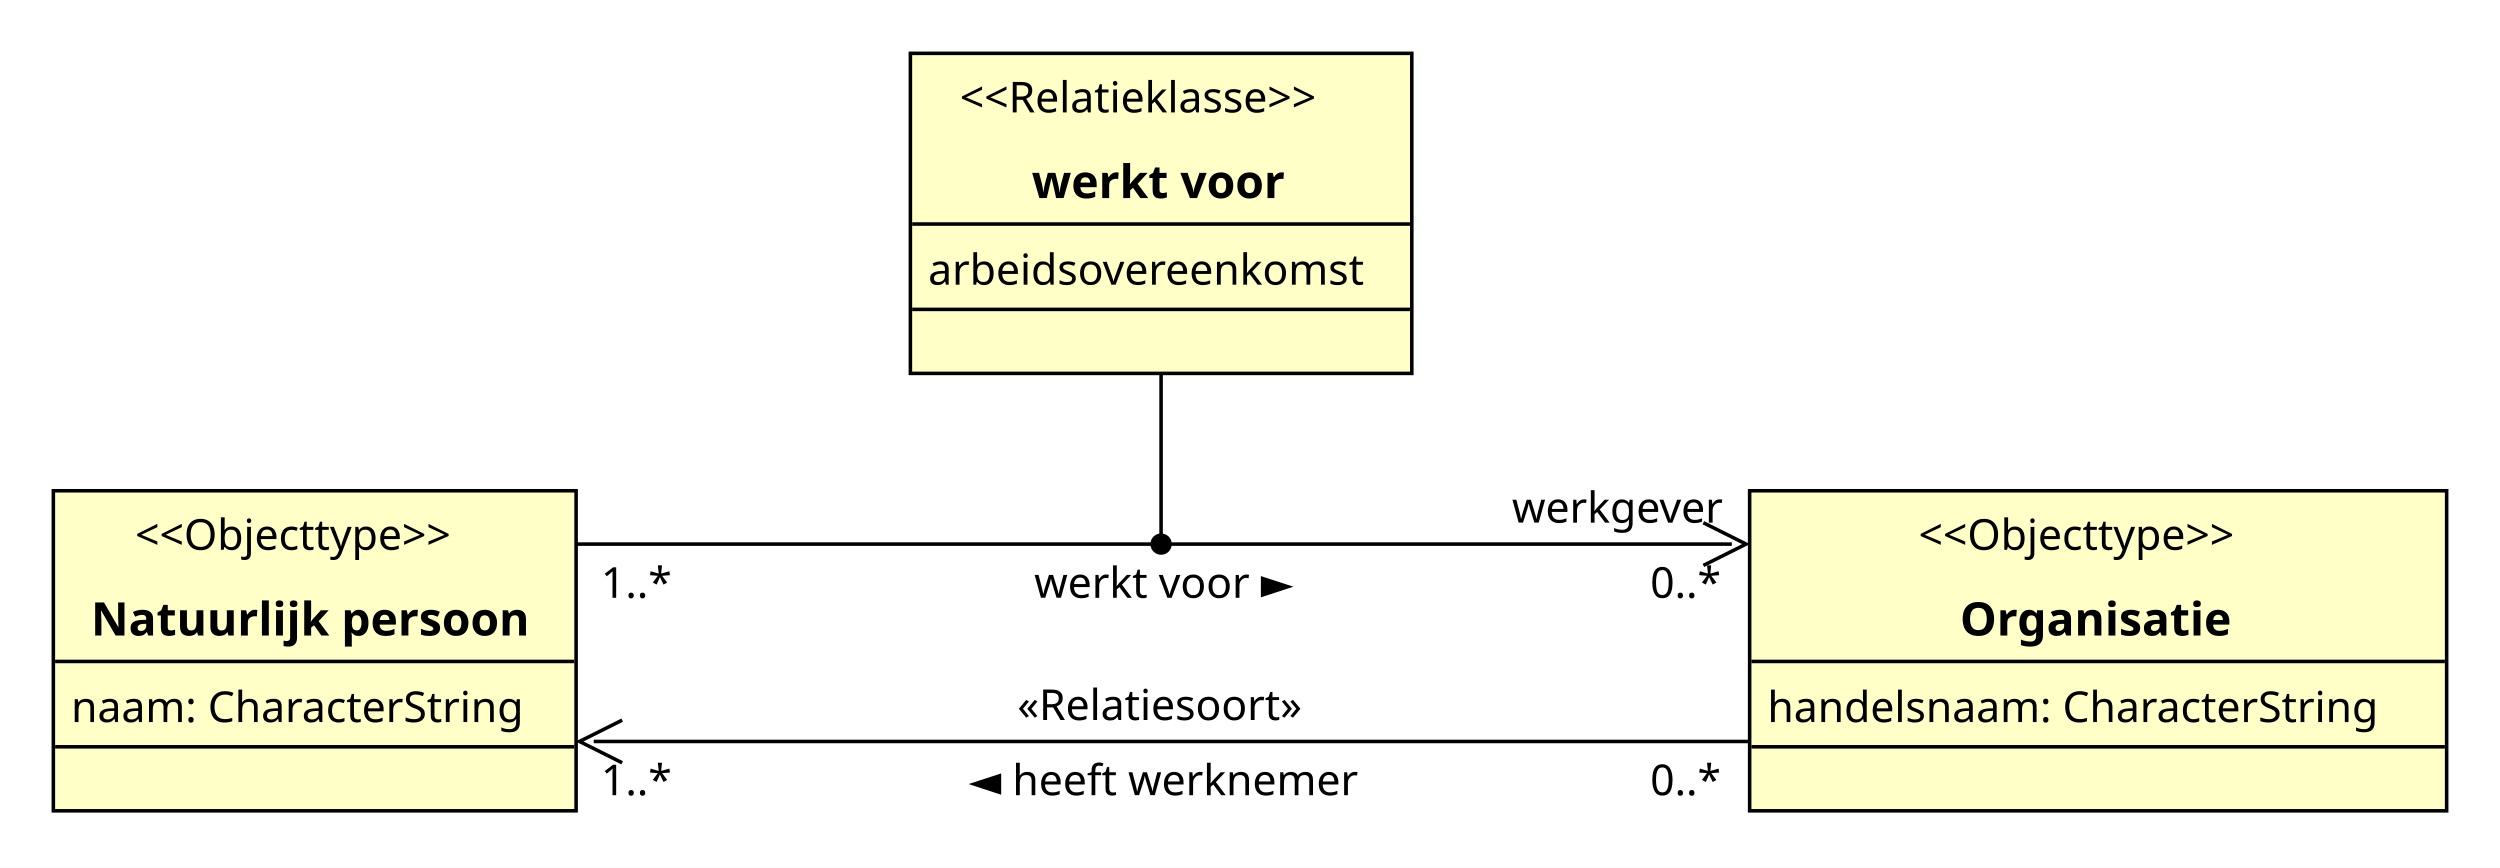
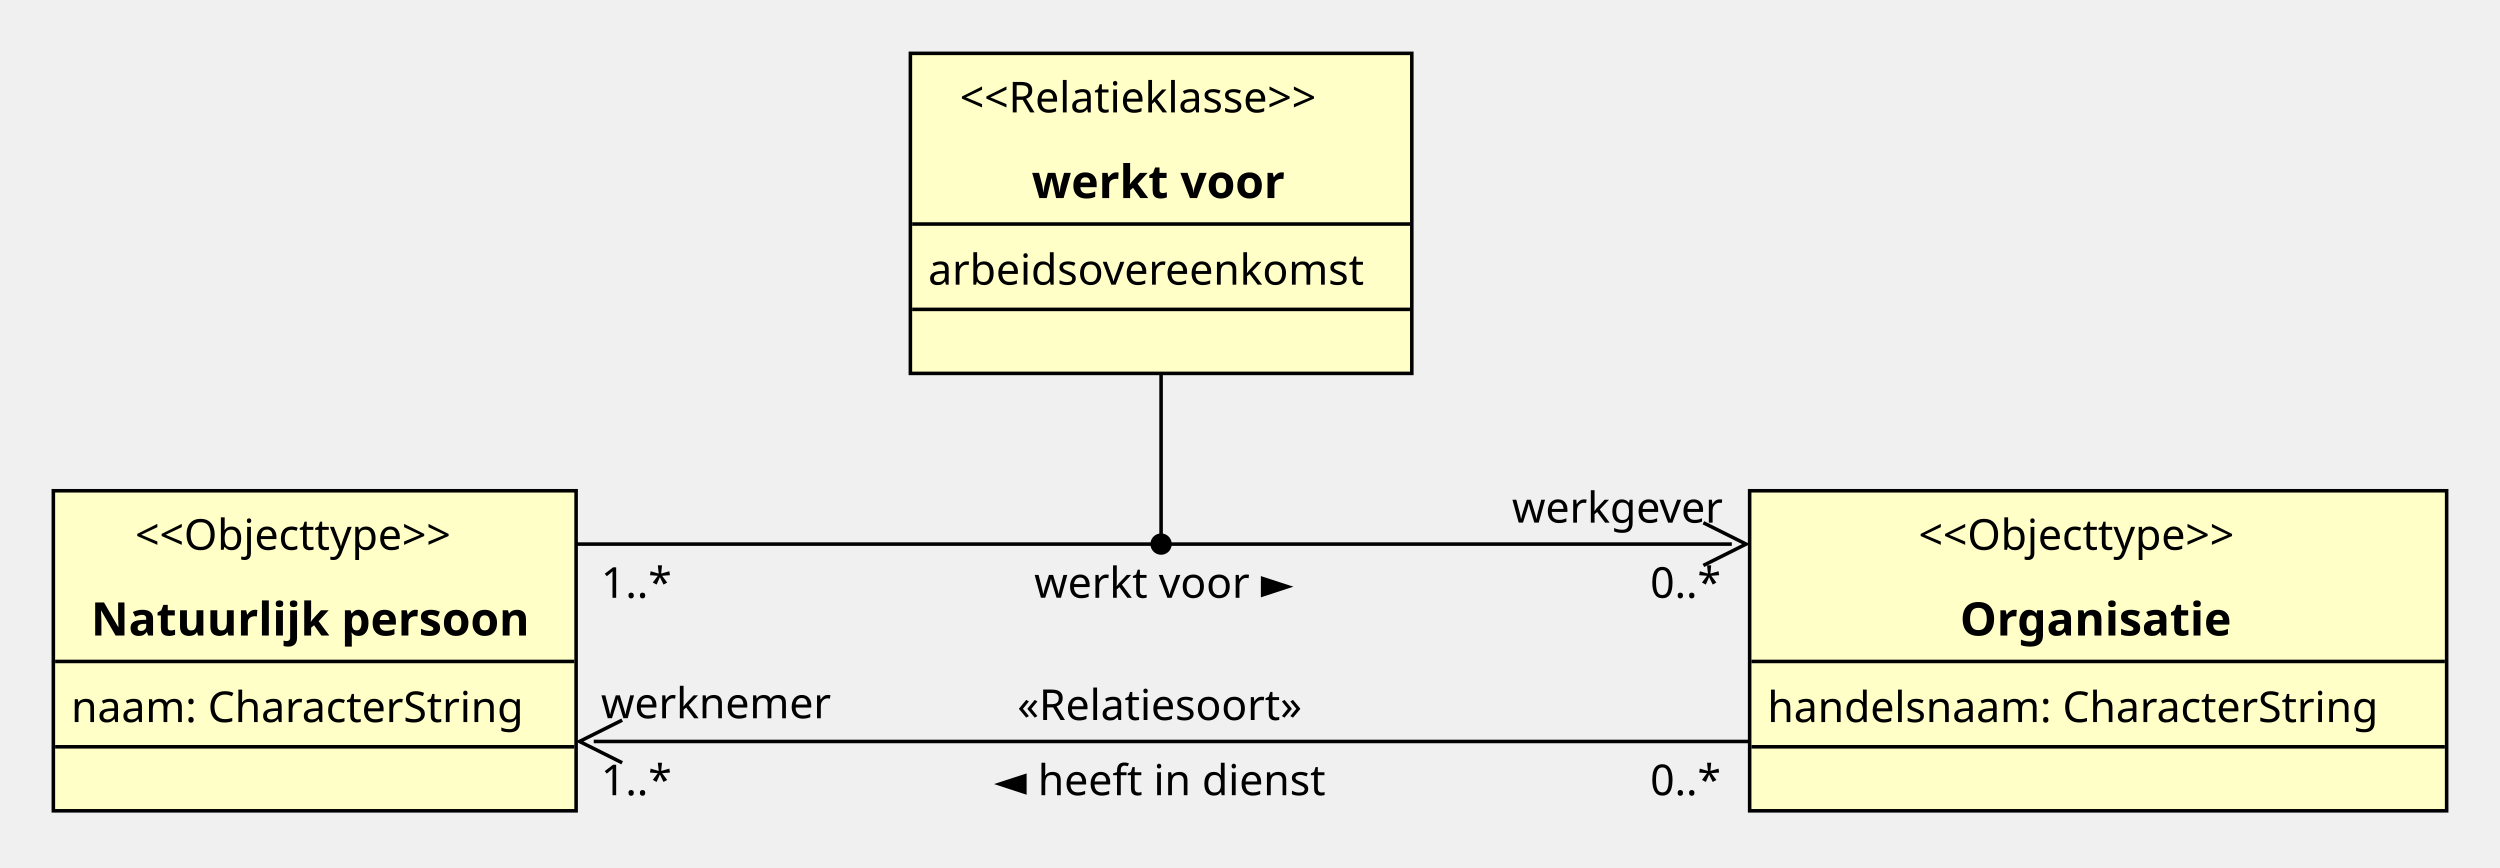
<svg xmlns="http://www.w3.org/2000/svg" xmlns:xlink="http://www.w3.org/1999/xlink" fill-opacity="1" color-rendering="auto" color-interpolation="auto" text-rendering="auto" stroke="black" stroke-linecap="square" width="703" stroke-miterlimit="10" shape-rendering="auto" stroke-opacity="1" fill="black" stroke-dasharray="none" font-weight="normal" stroke-width="1" height="244" font-family="'Dialog'" font-style="normal" stroke-linejoin="miter" font-size="12px" stroke-dashoffset="0" image-rendering="auto">
  <defs id="genericDefs" />
  <g>
    <defs id="defs1">
      <clipPath clipPathUnits="userSpaceOnUse" id="clipPath1">
        <path d="M0 0 L703 0 L703 244 L0 244 L0 0 Z" />
      </clipPath>
      <clipPath clipPathUnits="userSpaceOnUse" id="clipPath2">
-         <path d="M321 122 L1024 122 L1024 366 L321 366 L321 122 Z" />
+         <path d="M813 260 L1009 260 L1009 350 L813 350 L813 260 Z" />
      </clipPath>
      <clipPath clipPathUnits="userSpaceOnUse" id="clipPath3">
-         <path d="M813 260 L1009 260 L1009 350 L813 350 L813 260 Z" />
+         <path d="M336 260 L483 260 L483 350 L336 350 L336 260 Z" />
      </clipPath>
      <clipPath clipPathUnits="userSpaceOnUse" id="clipPath4">
-         <path d="M336 260 L483 260 L483 350 L336 350 L336 260 Z" />
-       </clipPath>
-       <clipPath clipPathUnits="userSpaceOnUse" id="clipPath5">
        <path d="M577 137 L718 137 L718 227 L577 227 L577 137 Z" />
      </clipPath>
    </defs>
-     <g fill="white" text-rendering="geometricPrecision" shape-rendering="geometricPrecision" transform="translate(-321,-122)" stroke="white">
-       <rect x="321" width="703" height="244" y="122" clip-path="url(#clipPath2)" stroke="none" />
-     </g>
    <g id="y.node.0">
      <a target="_blank" xlink:type="simple" xlink:href="urn:objecttype:organisatie" xlink:show="new">
        <g fill="rgb(255,255,199)" text-rendering="geometricPrecision" shape-rendering="geometricPrecision" transform="matrix(1,0,0,1,-321,-122)" stroke="rgb(255,255,199)">
          <rect x="813" width="196" height="90" y="260" stroke="none" />
        </g>
        <g text-rendering="geometricPrecision" stroke-miterlimit="1.45" shape-rendering="geometricPrecision" transform="matrix(1,0,0,1,-321,-122)" stroke-linecap="butt">
          <rect fill="none" x="813" width="196" height="90" y="260" />
-           <text x="860.501" xml:space="preserve" y="276.602" clip-path="url(#clipPath3)" font-family="sans-serif" stroke="none">&lt;&lt;Objecttype&gt;&gt;</text>
+           <text x="860.501" xml:space="preserve" y="276.602" clip-path="url(#clipPath2)" font-family="sans-serif" stroke="none">&lt;&lt;Objecttype&gt;&gt;</text>
        </g>
        <g>
          <g font-size="13px" stroke-linecap="butt" transform="matrix(1,0,0,1,-321,-122)" text-rendering="geometricPrecision" font-family="sans-serif" shape-rendering="geometricPrecision" font-weight="bold" stroke-miterlimit="1.45">
-             <text x="872.149" xml:space="preserve" y="300.701" clip-path="url(#clipPath3)" stroke="none">Organisatie</text>
+             <text x="872.149" xml:space="preserve" y="300.701" clip-path="url(#clipPath2)" stroke="none">Organisatie</text>
          </g>
        </g>
        <g text-rendering="geometricPrecision" shape-rendering="geometricPrecision" transform="matrix(1,0,0,1,-321,-122)">
-           <line y2="308" fill="none" x1="814" clip-path="url(#clipPath3)" x2="1008" y1="308" />
-           <text stroke-linecap="butt" x="818" y="325.045" clip-path="url(#clipPath3)" font-family="sans-serif" stroke="none" stroke-miterlimit="1.45" xml:space="preserve">handelsnaam: CharacterString</text>
-           <line y2="332" fill="none" x1="814" clip-path="url(#clipPath3)" x2="1008" y1="332" />
+           <line y2="308" fill="none" x1="814" clip-path="url(#clipPath2)" x2="1008" y1="308" />
+           <text stroke-linecap="butt" x="818" y="325.045" clip-path="url(#clipPath2)" font-family="sans-serif" stroke="none" stroke-miterlimit="1.45" xml:space="preserve">handelsnaam: CharacterString</text>
+           <line y2="332" fill="none" x1="814" clip-path="url(#clipPath2)" x2="1008" y1="332" />
        </g>
      </a>
    </g>
    <g id="y.node.1">
      <a target="_blank" xlink:type="simple" xlink:href="urn:objecttype:persoon" xlink:show="new">
        <g fill="rgb(255,255,199)" text-rendering="geometricPrecision" shape-rendering="geometricPrecision" transform="matrix(1,0,0,1,-321,-122)" stroke="rgb(255,255,199)">
          <rect x="336" width="147" height="90" y="260" stroke="none" />
        </g>
        <g text-rendering="geometricPrecision" stroke-miterlimit="1.45" shape-rendering="geometricPrecision" transform="matrix(1,0,0,1,-321,-122)" stroke-linecap="butt">
          <rect fill="none" x="336" width="147" height="90" y="260" />
-           <text x="359.001" xml:space="preserve" y="276.602" clip-path="url(#clipPath4)" font-family="sans-serif" stroke="none">&lt;&lt;Objecttype&gt;&gt;</text>
+           <text x="359.001" xml:space="preserve" y="276.602" clip-path="url(#clipPath3)" font-family="sans-serif" stroke="none">&lt;&lt;Objecttype&gt;&gt;</text>
        </g>
        <g>
          <g font-size="13px" stroke-linecap="butt" transform="matrix(1,0,0,1,-321,-122)" text-rendering="geometricPrecision" font-family="sans-serif" shape-rendering="geometricPrecision" font-weight="bold" stroke-miterlimit="1.45">
-             <text x="346.592" xml:space="preserve" y="300.701" clip-path="url(#clipPath4)" stroke="none">Natuurlijk persoon</text>
+             <text x="346.592" xml:space="preserve" y="300.701" clip-path="url(#clipPath3)" stroke="none">Natuurlijk persoon</text>
          </g>
        </g>
        <g text-rendering="geometricPrecision" shape-rendering="geometricPrecision" transform="matrix(1,0,0,1,-321,-122)">
-           <line y2="308" fill="none" x1="337" clip-path="url(#clipPath4)" x2="482" y1="308" />
-           <text stroke-linecap="butt" x="341" y="325.045" clip-path="url(#clipPath4)" font-family="sans-serif" stroke="none" stroke-miterlimit="1.45" xml:space="preserve">naam: CharacterString</text>
-           <line y2="332" fill="none" x1="337" clip-path="url(#clipPath4)" x2="482" y1="332" />
+           <line y2="308" fill="none" x1="337" clip-path="url(#clipPath3)" x2="482" y1="308" />
+           <text stroke-linecap="butt" x="341" y="325.045" clip-path="url(#clipPath3)" font-family="sans-serif" stroke="none" stroke-miterlimit="1.45" xml:space="preserve">naam: CharacterString</text>
+           <line y2="332" fill="none" x1="337" clip-path="url(#clipPath3)" x2="482" y1="332" />
        </g>
      </a>
    </g>
    <g id="y.node.2">
      <a target="_blank" xlink:type="simple" xlink:href="urn:relatieklasse:dienstbetrekking" xlink:show="new">
        <g fill="rgb(255,255,199)" text-rendering="geometricPrecision" shape-rendering="geometricPrecision" transform="matrix(1,0,0,1,-321,-122)" stroke="rgb(255,255,199)">
          <rect x="577" width="141" height="90" y="137" stroke="none" />
        </g>
        <g text-rendering="geometricPrecision" stroke-miterlimit="1.45" shape-rendering="geometricPrecision" transform="matrix(1,0,0,1,-321,-122)" stroke-linecap="butt">
          <rect fill="none" x="577" width="141" height="90" y="137" />
-           <text x="590.901" xml:space="preserve" y="153.602" clip-path="url(#clipPath5)" font-family="sans-serif" stroke="none">&lt;&lt;Relatieklasse&gt;&gt;</text>
+           <text x="590.901" xml:space="preserve" y="153.602" clip-path="url(#clipPath4)" font-family="sans-serif" stroke="none">&lt;&lt;Relatieklasse&gt;&gt;</text>
        </g>
        <g>
          <g font-size="13px" stroke-linecap="butt" transform="matrix(1,0,0,1,-321,-122)" text-rendering="geometricPrecision" font-family="sans-serif" shape-rendering="geometricPrecision" font-weight="bold" stroke-miterlimit="1.45">
-             <text x="611.125" xml:space="preserve" y="177.701" clip-path="url(#clipPath5)" stroke="none">werkt voor</text>
+             <text x="611.125" xml:space="preserve" y="177.701" clip-path="url(#clipPath4)" stroke="none">werkt voor</text>
          </g>
        </g>
        <g text-rendering="geometricPrecision" shape-rendering="geometricPrecision" transform="matrix(1,0,0,1,-321,-122)">
-           <line y2="185" fill="none" x1="578" clip-path="url(#clipPath5)" x2="717" y1="185" />
-           <text stroke-linecap="butt" x="582" y="202.045" clip-path="url(#clipPath5)" font-family="sans-serif" stroke="none" stroke-miterlimit="1.45" xml:space="preserve">arbeidsovereenkomst</text>
-           <line y2="209" fill="none" x1="578" clip-path="url(#clipPath5)" x2="717" y1="209" />
+           <line y2="185" fill="none" x1="578" clip-path="url(#clipPath4)" x2="717" y1="185" />
+           <text stroke-linecap="butt" x="582" y="202.045" clip-path="url(#clipPath4)" font-family="sans-serif" stroke="none" stroke-miterlimit="1.45" xml:space="preserve">arbeidsovereenkomst</text>
+           <line y2="209" fill="none" x1="578" clip-path="url(#clipPath4)" x2="717" y1="209" />
        </g>
      </a>
    </g>
    <g id="y.node.3">
      <a target="_blank" xlink:type="simple" xlink:href="urn:relatieklasse:dienstbetrekking_HELPER" xlink:show="new">
        <g text-rendering="geometricPrecision" shape-rendering="geometricPrecision" transform="matrix(1,0,0,1,-321,-122)">
          <circle r="2.5" cx="647.5" cy="275" stroke="none" />
          <circle fill="none" stroke-miterlimit="1.45" r="2.5" cx="647.5" cy="275" stroke-linecap="butt" />
        </g>
        <g>
          <g text-rendering="geometricPrecision" stroke-miterlimit="1.45" shape-rendering="geometricPrecision" font-family="sans-serif" transform="matrix(1,0,0,1,-321,-122)" stroke-linecap="butt">
            <text x="611.82" xml:space="preserve" y="290.102" stroke="none">werkt voor ►</text>
          </g>
        </g>
      </a>
    </g>
    <g id="y.edge.0">
      <a target="_blank" xlink:type="simple" xlink:href="urn:relatiesoort:heeftWerknemer" xlink:show="new">
        <g text-rendering="geometricPrecision" stroke-miterlimit="1.45" shape-rendering="geometricPrecision" transform="matrix(1,0,0,1,-321,-122)" stroke-linecap="butt">
          <path fill="none" d="M813.014 330.5 L487.958 330.5" />
          <path d="M483.958 330.5 L495.958 336.5 L483.958 330.5 L495.958 324.5 Z" stroke="none" />
          <path fill="none" stroke-miterlimit="10" d="M483.958 330.5 L495.958 336.5 L483.958 330.5 L495.958 324.5 Z" stroke-linecap="square" />
        </g>
        <g>
          <g text-rendering="geometricPrecision" stroke-miterlimit="1.45" shape-rendering="geometricPrecision" font-family="sans-serif" transform="matrix(1,0,0,1,-321,-122)" stroke-linecap="butt">
-             <text x="593.338" xml:space="preserve" y="345.602" stroke="none">◄ heeft werknemer</text>
+             <text x="600.495" xml:space="preserve" y="345.602" stroke="none">◄ heeft in dienst</text>
          </g>
        </g>
        <g>
          <g text-rendering="geometricPrecision" stroke-miterlimit="1.45" shape-rendering="geometricPrecision" font-family="sans-serif" transform="matrix(1,0,0,1,-321,-122)" stroke-linecap="butt">
            <text x="607.078" xml:space="preserve" y="324.469" stroke="none">«Relatiesoort»</text>
          </g>
        </g>
        <g>
          <g text-rendering="geometricPrecision" stroke-miterlimit="1.45" shape-rendering="geometricPrecision" font-family="sans-serif" transform="matrix(1,0,0,1,-321,-122)" stroke-linecap="butt">
            <text x="490" xml:space="preserve" y="345.602" stroke="none">1..*</text>
          </g>
        </g>
        <g>
          <g text-rendering="geometricPrecision" stroke-miterlimit="1.45" shape-rendering="geometricPrecision" font-family="sans-serif" transform="matrix(1,0,0,1,-321,-122)" stroke-linecap="butt">
            <text x="785.035" xml:space="preserve" y="345.602" stroke="none">0..*</text>
+           </g>
+         </g>
+         <g>
+           <g text-rendering="geometricPrecision" stroke-miterlimit="1.45" shape-rendering="geometricPrecision" font-family="sans-serif" transform="matrix(1,0,0,1,-321,-122)" stroke-linecap="butt">
+             <text x="490" xml:space="preserve" y="323.969" stroke="none">werknemer</text>
          </g>
        </g>
      </a>
    </g>
    <g id="y.edge.2">
      <g text-rendering="geometricPrecision" stroke-miterlimit="1.45" shape-rendering="geometricPrecision" transform="matrix(1,0,0,1,-321,-122)" stroke-linecap="butt">
        <path fill="none" d="M482.965 275 L645 275" />
      </g>
      <g>
        <g text-rendering="geometricPrecision" stroke-miterlimit="1.45" shape-rendering="geometricPrecision" font-family="sans-serif" transform="matrix(1,0,0,1,-321,-122)" stroke-linecap="butt">
          <text x="490" xml:space="preserve" y="290.102" stroke="none">1..*</text>
        </g>
      </g>
    </g>
    <g id="y.edge.1">
      <g text-rendering="geometricPrecision" stroke-miterlimit="1.45" shape-rendering="geometricPrecision" transform="matrix(1,0,0,1,-321,-122)" stroke-linecap="butt">
        <path fill="none" d="M647.5 272.5 L647.5 227.029" />
      </g>
    </g>
    <g id="y.edge.3">
      <g text-rendering="geometricPrecision" stroke-miterlimit="1.45" shape-rendering="geometricPrecision" transform="matrix(1,0,0,1,-321,-122)" stroke-linecap="butt">
        <path fill="none" d="M650 275 L807.988 275" />
        <path d="M811.988 275 L799.988 269 L811.988 275 L799.988 281 Z" stroke="none" />
        <path fill="none" stroke-miterlimit="10" d="M811.988 275 L799.988 269 L811.988 275 L799.988 281 Z" stroke-linecap="square" />
      </g>
      <g>
        <g text-rendering="geometricPrecision" stroke-miterlimit="1.45" shape-rendering="geometricPrecision" font-family="sans-serif" transform="matrix(1,0,0,1,-321,-122)" stroke-linecap="butt">
          <text x="746.17" xml:space="preserve" y="268.969" stroke="none">werkgever</text>
        </g>
      </g>
      <g>
        <g text-rendering="geometricPrecision" stroke-miterlimit="1.45" shape-rendering="geometricPrecision" font-family="sans-serif" transform="matrix(1,0,0,1,-321,-122)" stroke-linecap="butt">
          <text x="785.035" xml:space="preserve" y="290.102" stroke="none">0..*</text>
        </g>
      </g>
    </g>
  </g>
</svg>
